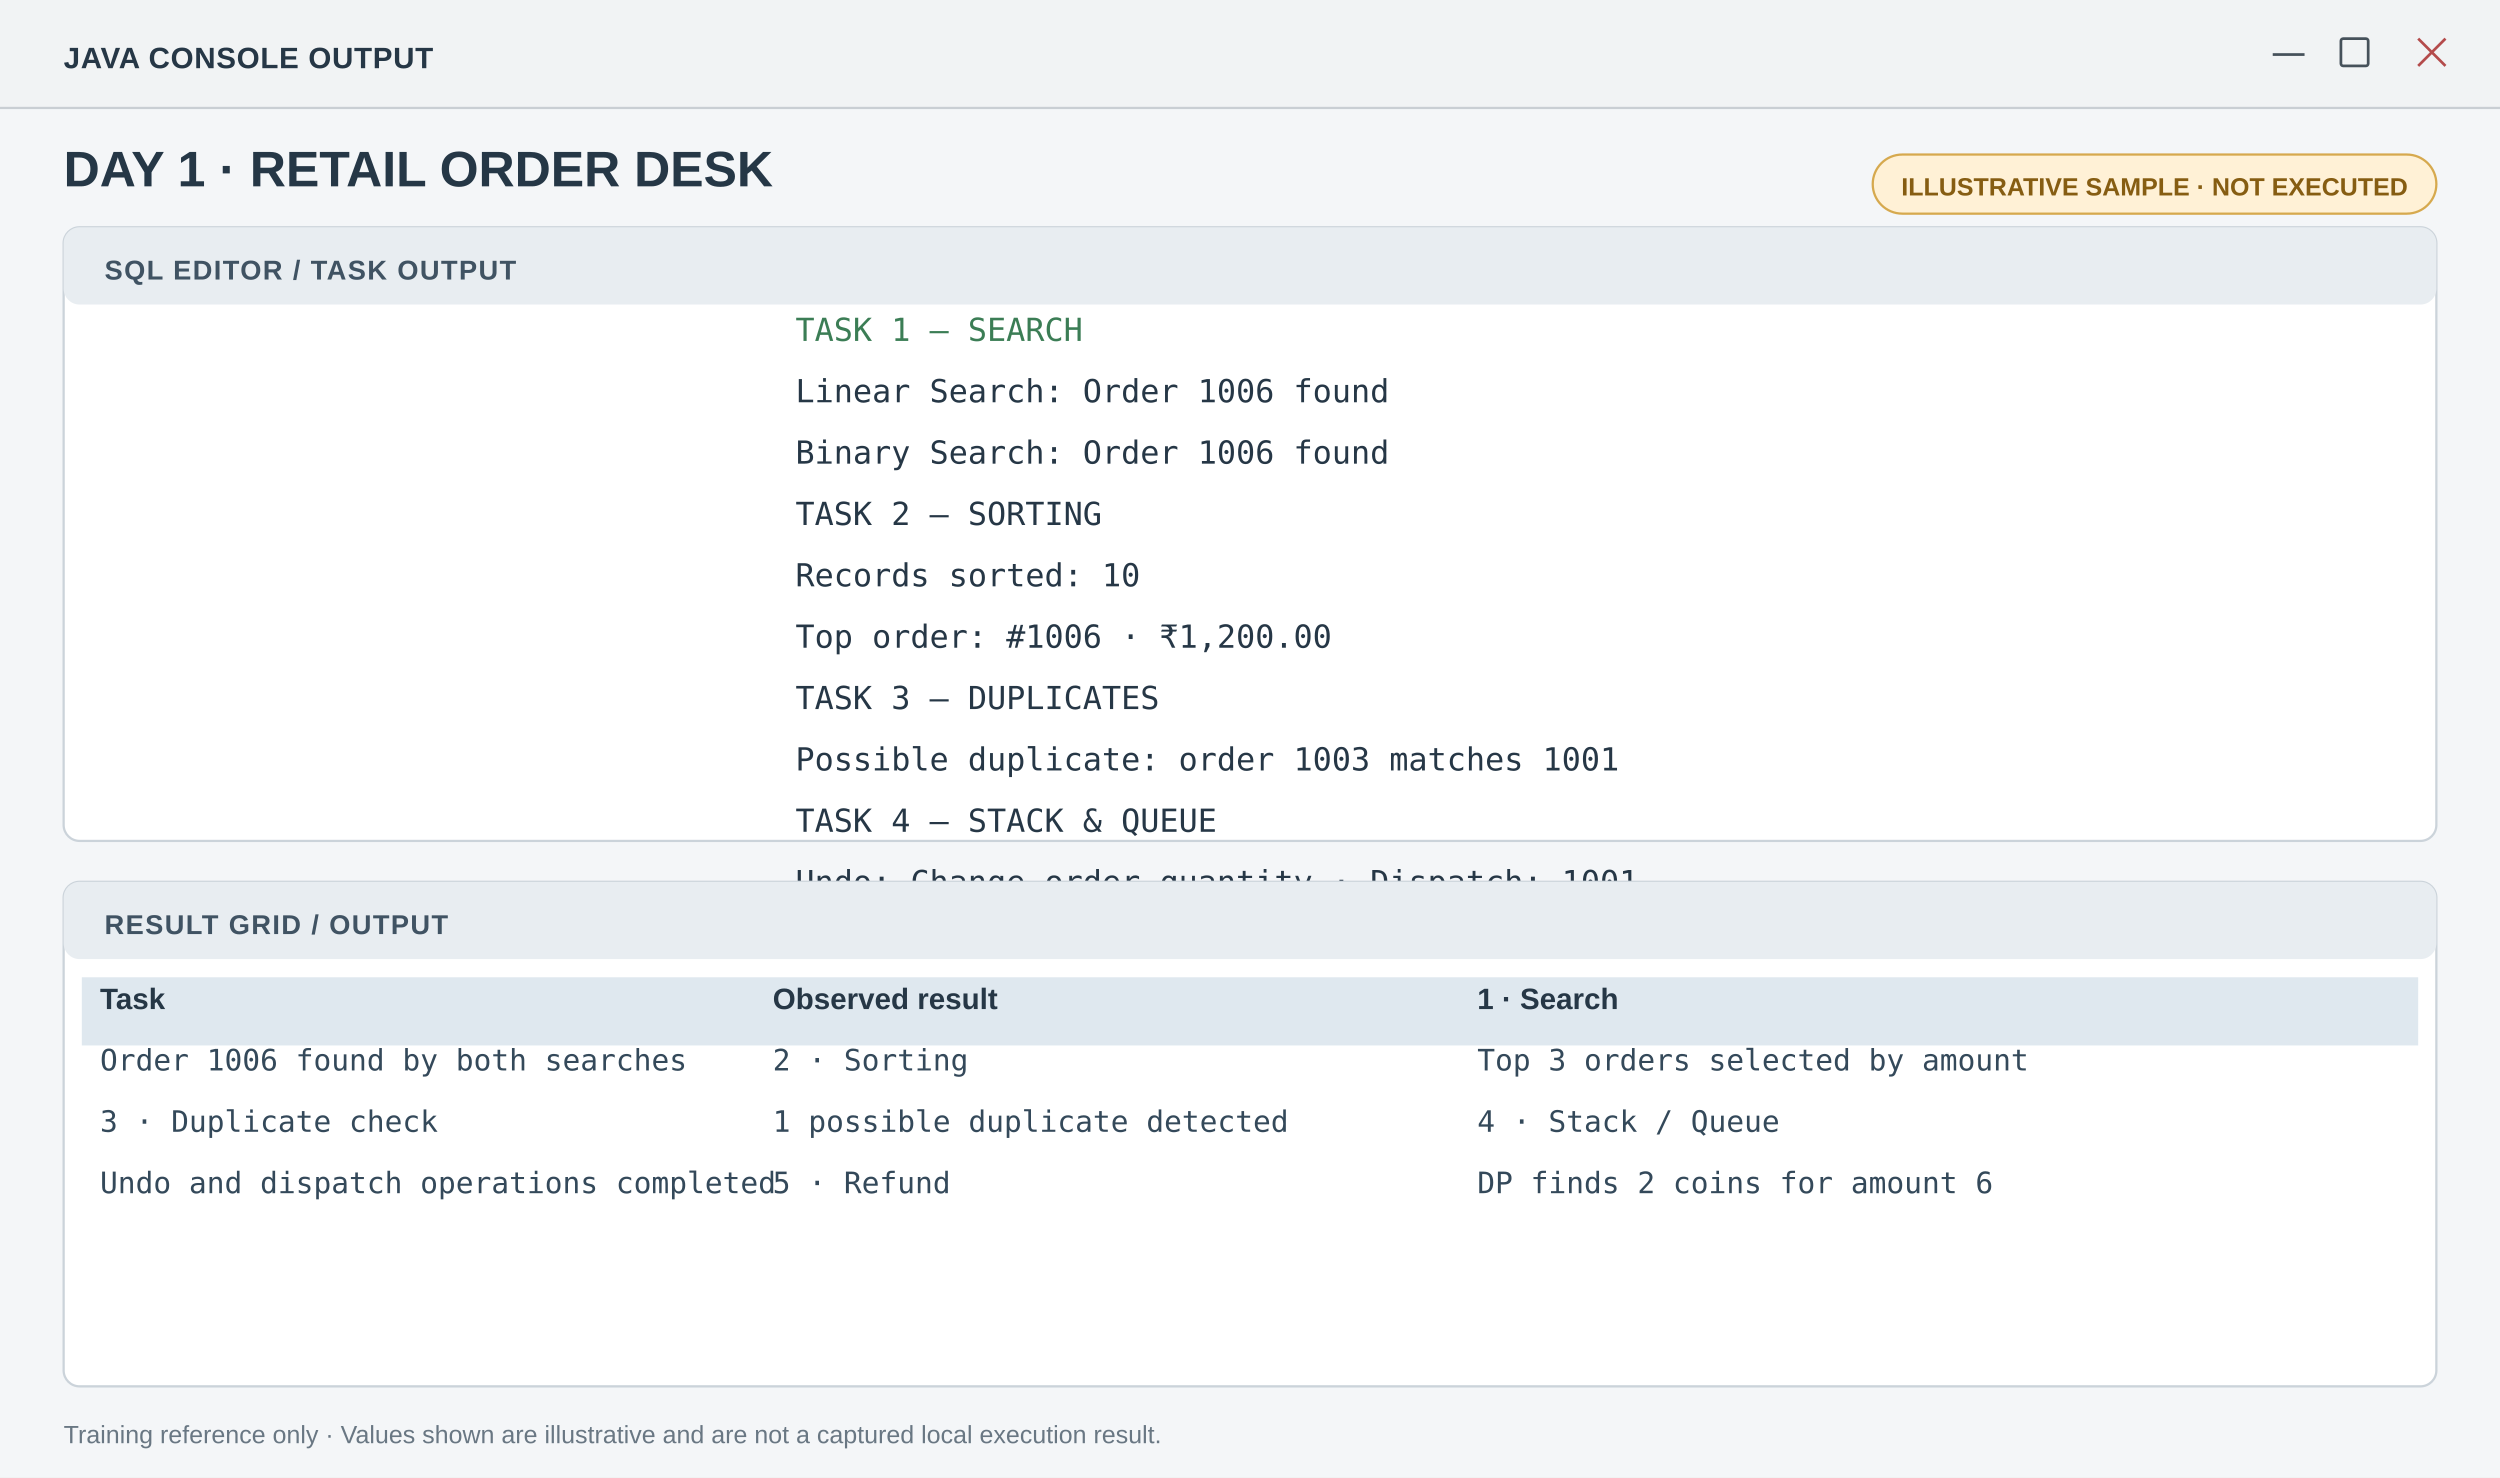
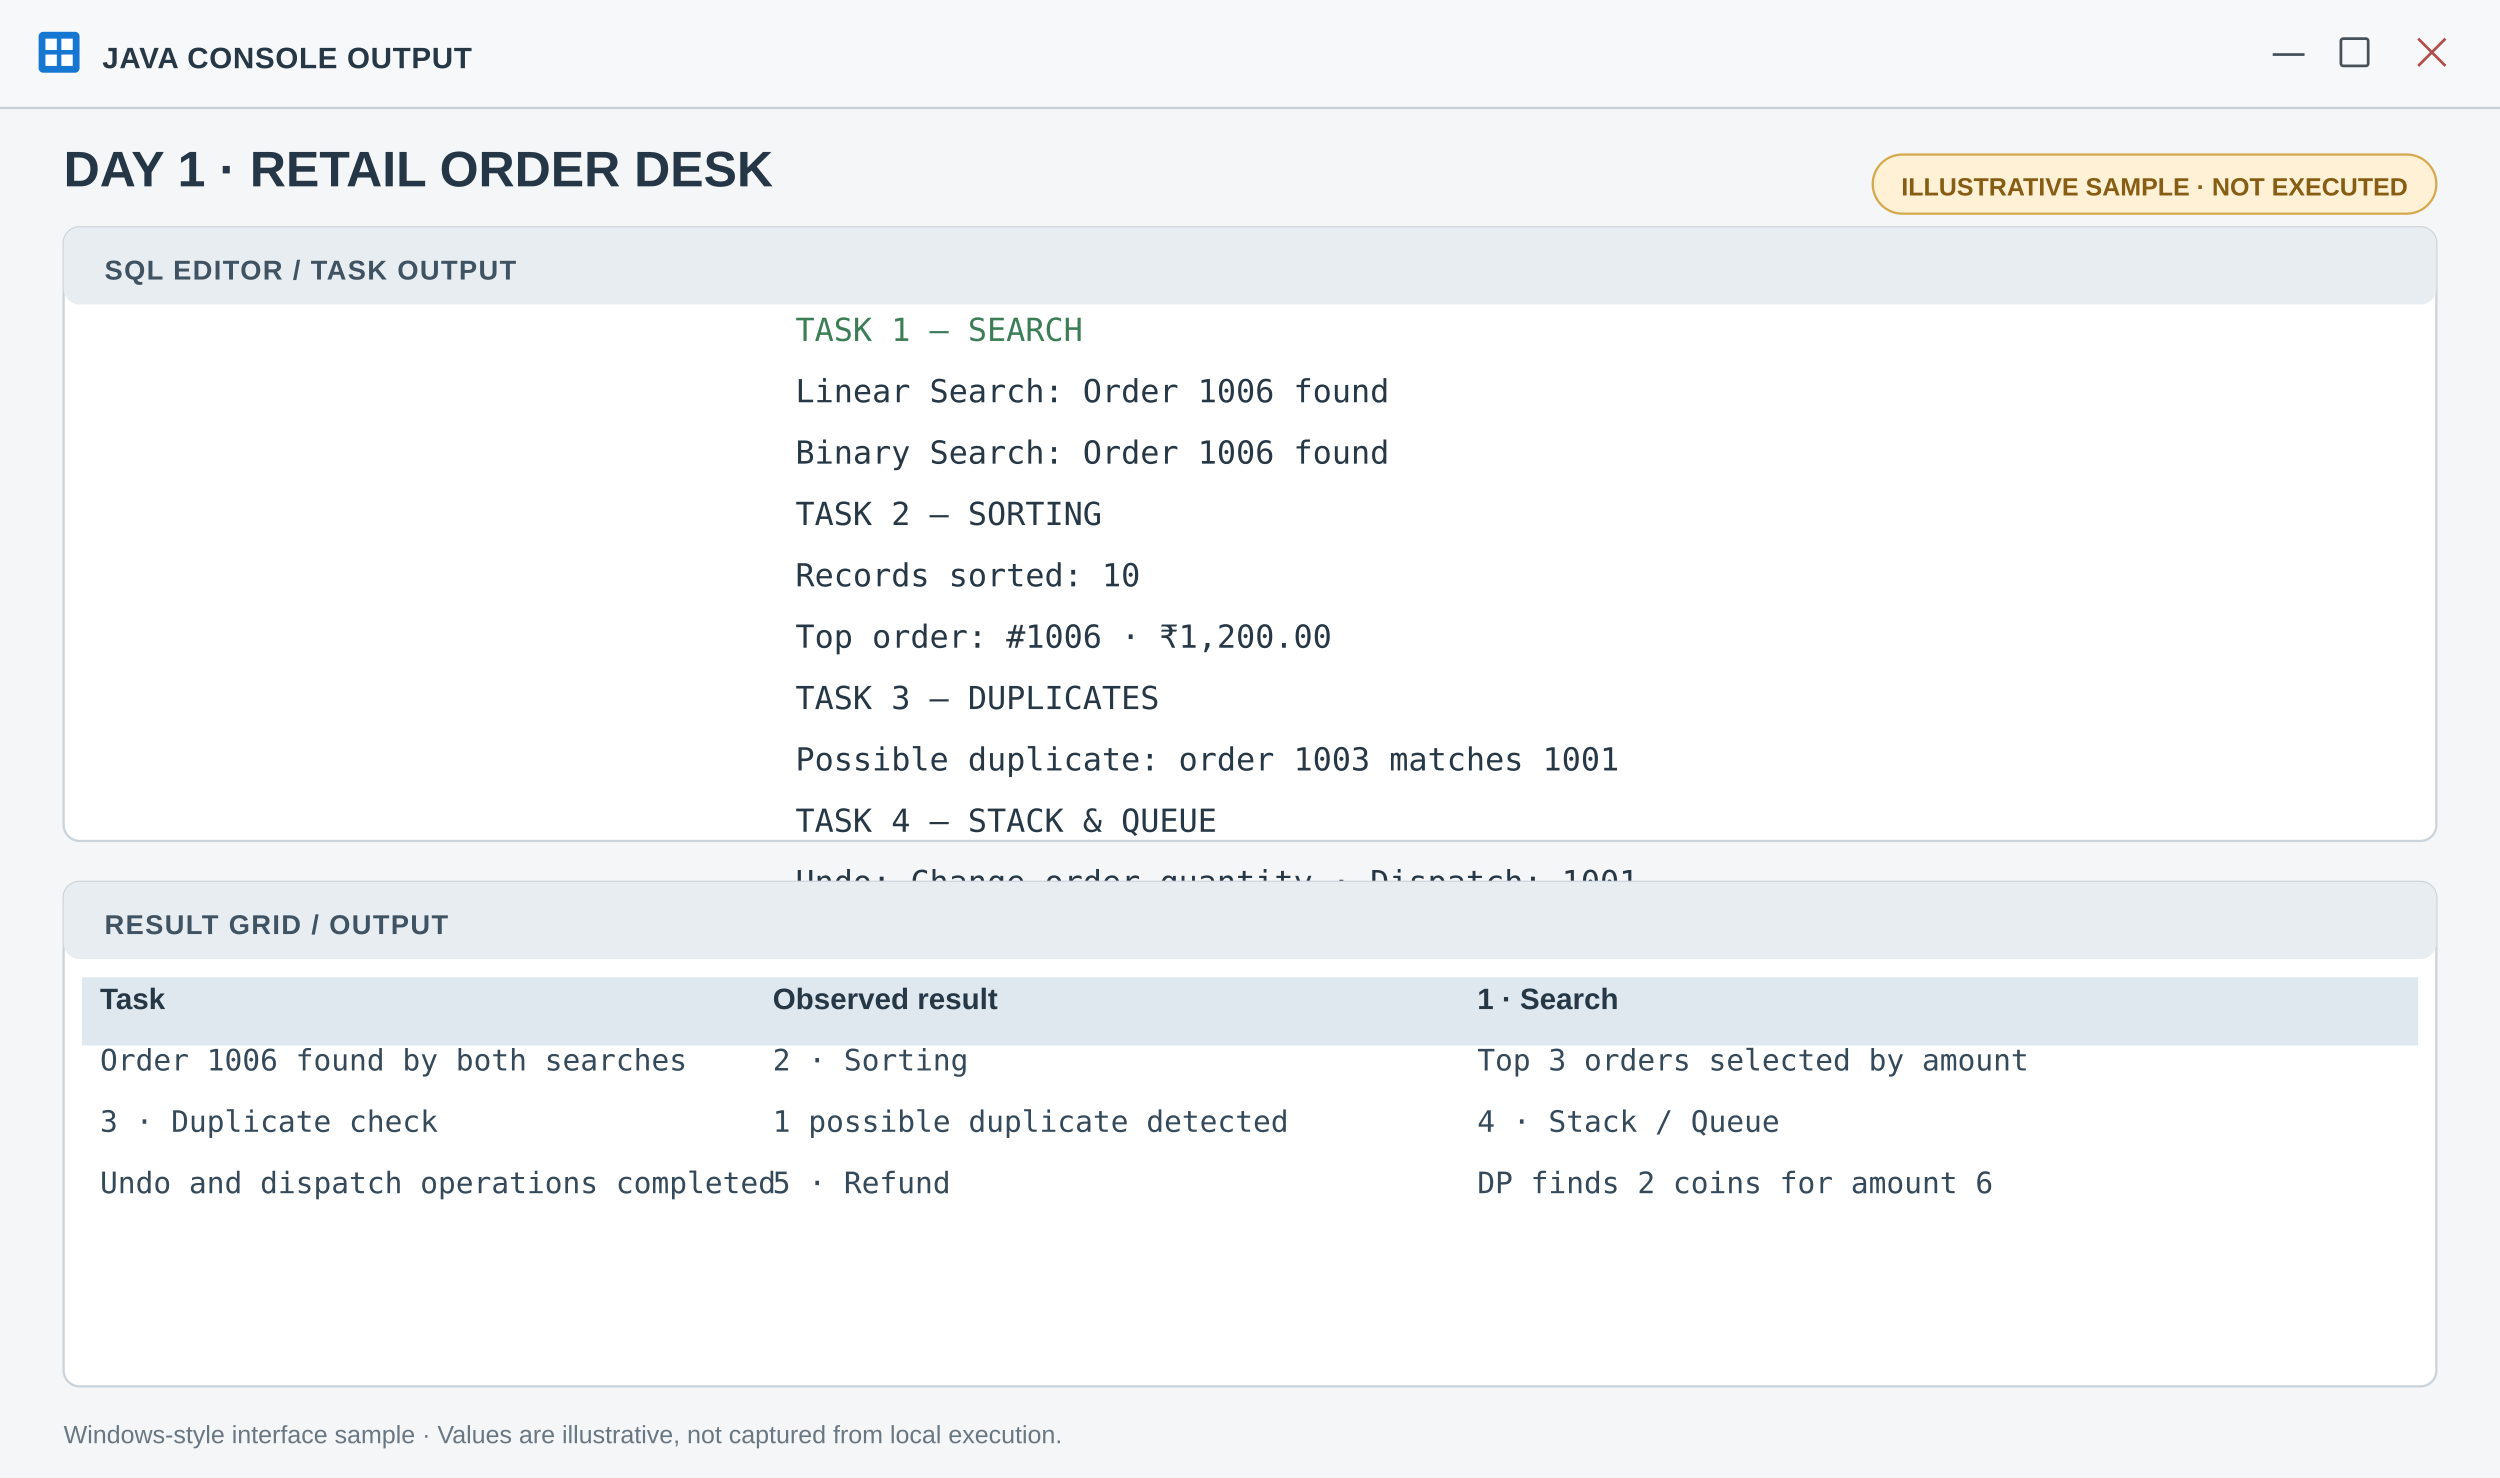
<svg xmlns="http://www.w3.org/2000/svg" width="1100" height="650" viewBox="0 0 1100 650">
  <rect width="1100" height="650" fill="#f4f6f8" />
-   <rect x="0" y="0" width="1100" height="48" fill="#f1f3f4" />
+   <rect x="0" y="0" width="1100" height="48" fill="#f7f8fa" />
  <line x1="0" y1="47.5" x2="1100" y2="47.5" stroke="#c9ced3" />
-   <text x="28" y="30" class="bar">JAVA CONSOLE OUTPUT</text>
+   <g transform="translate(17 14)">
+     <rect width="18" height="18" rx="2" fill="#1677d2" />
+     <path d="M3 3h5v5H3zm7 0h5v5h-5zM3 10h5v5H3zm7 0h5v5h-5z" fill="#fff" />
+   </g>
+   <text x="45" y="30" class="bar">JAVA CONSOLE OUTPUT</text>
  <text x="28" y="82" class="title">DAY 1 · RETAIL ORDER DESK</text>
  <rect x="28" y="100" width="1044" height="270" rx="7" fill="#fff" stroke="#cbd3da" />
  <rect x="28" y="100" width="1044" height="34" rx="7" fill="#e8edf1" />
  <text x="46" y="123" class="tab">SQL EDITOR / TASK OUTPUT</text>
  <text x="350" y="150" class="comment">TASK 1 — SEARCH</text>
  <text x="350" y="177" class="code">Linear Search: Order 1006 found</text>
  <text x="350" y="204" class="code">Binary Search: Order 1006 found</text>
  <text x="350" y="231" class="code">TASK 2 — SORTING</text>
  <text x="350" y="258" class="code">Records sorted: 10</text>
  <text x="350" y="285" class="code">Top order: #1006 · ₹1,200.00</text>
  <text x="350" y="312" class="code">TASK 3 — DUPLICATES</text>
  <text x="350" y="339" class="code">Possible duplicate: order 1003 matches 1001</text>
  <text x="350" y="366" class="code">TASK 4 — STACK &amp; QUEUE</text>
  <text x="350" y="393" class="code">Undo: Change order quantity · Dispatch: 1001</text>
  <text x="350" y="420" class="code">TASK 5 — REFUND</text>
  <text x="350" y="447" class="code">Greedy: 3 coins · Dynamic Programming: 2 coins</text>
  <rect x="28" y="388" width="1044" height="222" rx="7" fill="#fff" stroke="#cbd3da" />
  <rect x="28" y="388" width="1044" height="34" rx="7" fill="#e8edf1" />
  <text x="46" y="411" class="tab">RESULT GRID / OUTPUT</text>
  <rect x="36" y="430" width="1028" height="30" fill="#dfe8ef" />
  <text x="44" y="444" class="head">Task</text>
  <text x="340" y="444" class="head">Observed result</text>
  <text x="650" y="444" class="head">1 · Search</text>
  <text x="44" y="471" class="cell">Order 1006 found by both searches</text>
  <text x="340" y="471" class="cell">2 · Sorting</text>
  <text x="650" y="471" class="cell">Top 3 orders selected by amount</text>
  <text x="44" y="498" class="cell">3 · Duplicate check</text>
  <text x="340" y="498" class="cell">1 possible duplicate detected</text>
  <text x="650" y="498" class="cell">4 · Stack / Queue</text>
  <text x="44" y="525" class="cell">Undo and dispatch operations completed</text>
  <text x="340" y="525" class="cell">5 · Refund</text>
  <text x="650" y="525" class="cell">DP finds 2 coins for amount 6</text>
  <rect x="824" y="68" width="248" height="26" rx="13" fill="#fff1d6" stroke="#d6a94e" />
  <text x="948" y="86" text-anchor="middle" class="sample">ILLUSTRATIVE SAMPLE · NOT EXECUTED</text>
-   <text x="28" y="635" class="foot">Training reference only · Values shown are illustrative and are not a captured local execution result.</text>
+   <text x="28" y="635" class="foot">Windows-style interface sample · Values are illustrative, not captured from local execution.</text>
  <g fill="none" stroke="#46515a" stroke-width="1.2">
    <path d="M1000 24h14" />
    <rect x="1030" y="17" width="12" height="12" rx="1" />
    <path d="M1064 17l12 12m0-12l-12 12" stroke="#b44b4b" />
  </g>
  <style>
 .bar{font:600 13px Arial,sans-serif;fill:#263746;letter-spacing:.3px}.title{font:700 22px Arial,sans-serif;fill:#253746}
 .tab{font:600 12px Arial,sans-serif;fill:#405363;letter-spacing:.6px}.comment{font:14px Consolas,monospace;fill:#3b7d55}
 .code{font:14px Consolas,monospace;fill:#263746}.head{font:600 13px Arial,sans-serif;fill:#263746}
 .cell{font:13px Consolas,monospace;fill:#34495a}.sample{font:700 11px Arial,sans-serif;fill:#865d12}
 .foot{font:11px Arial,sans-serif;fill:#697783}
 </style>
</svg>
